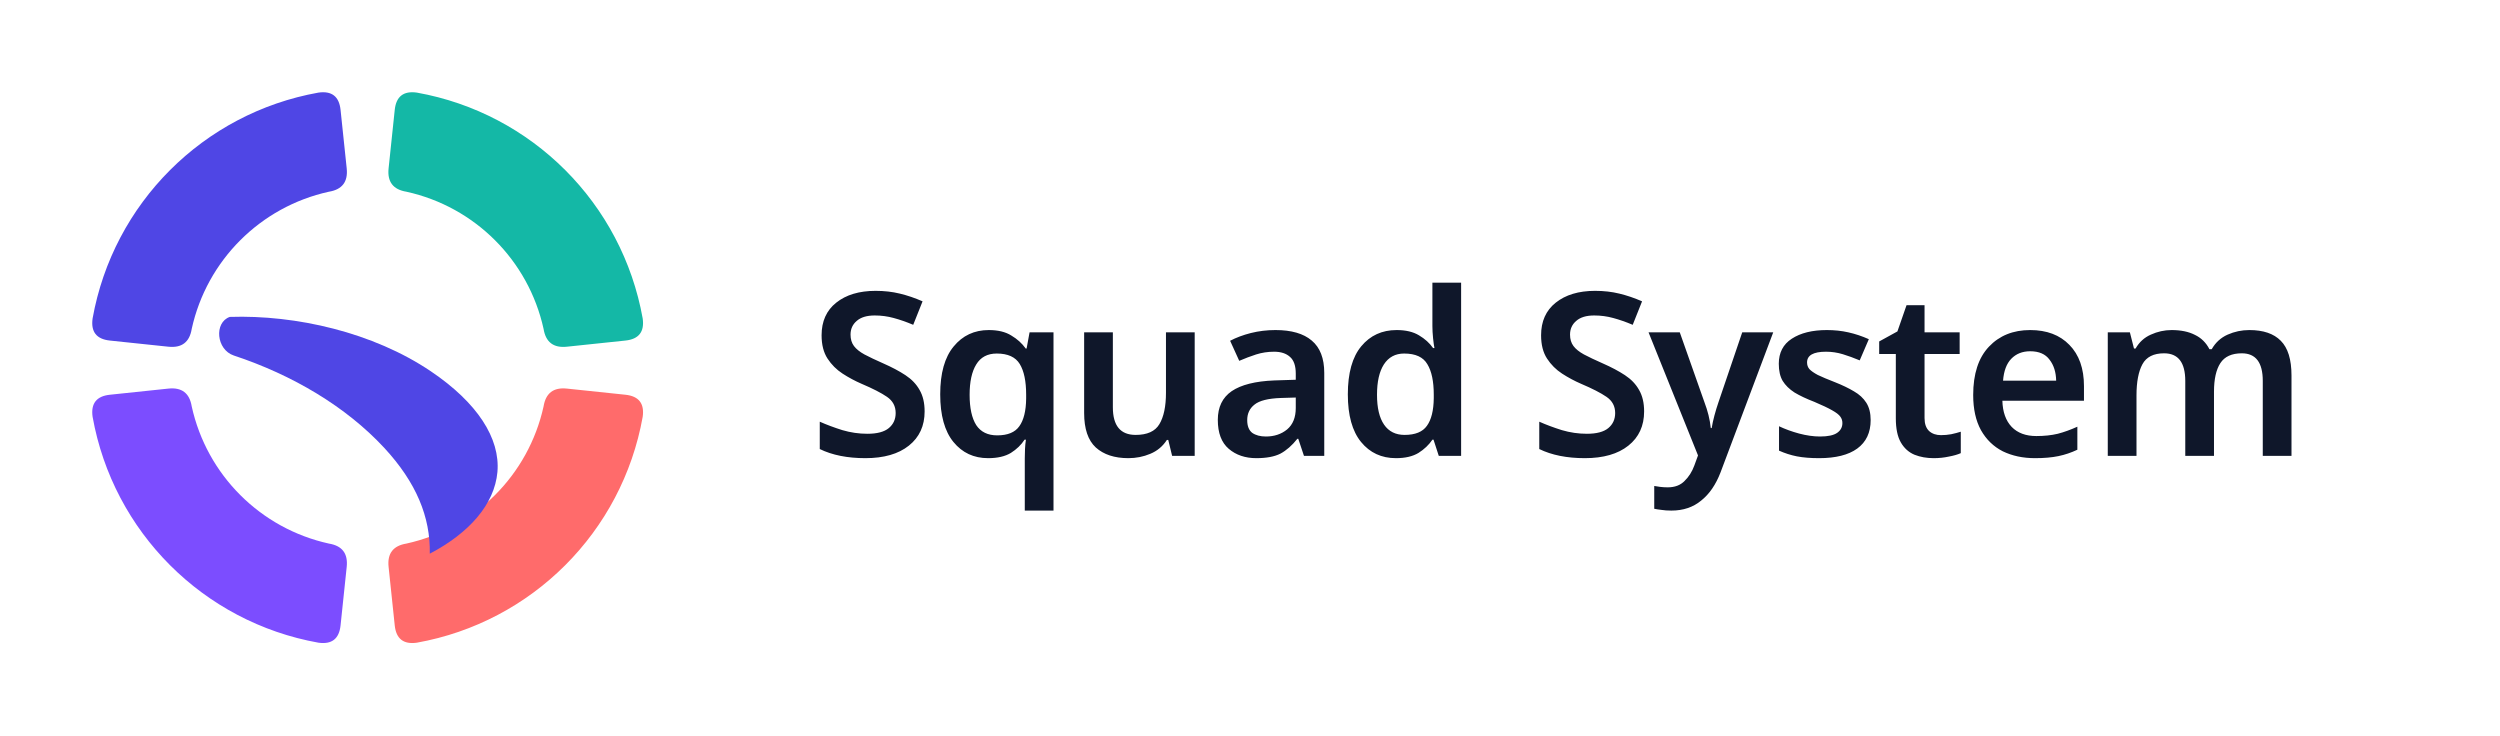
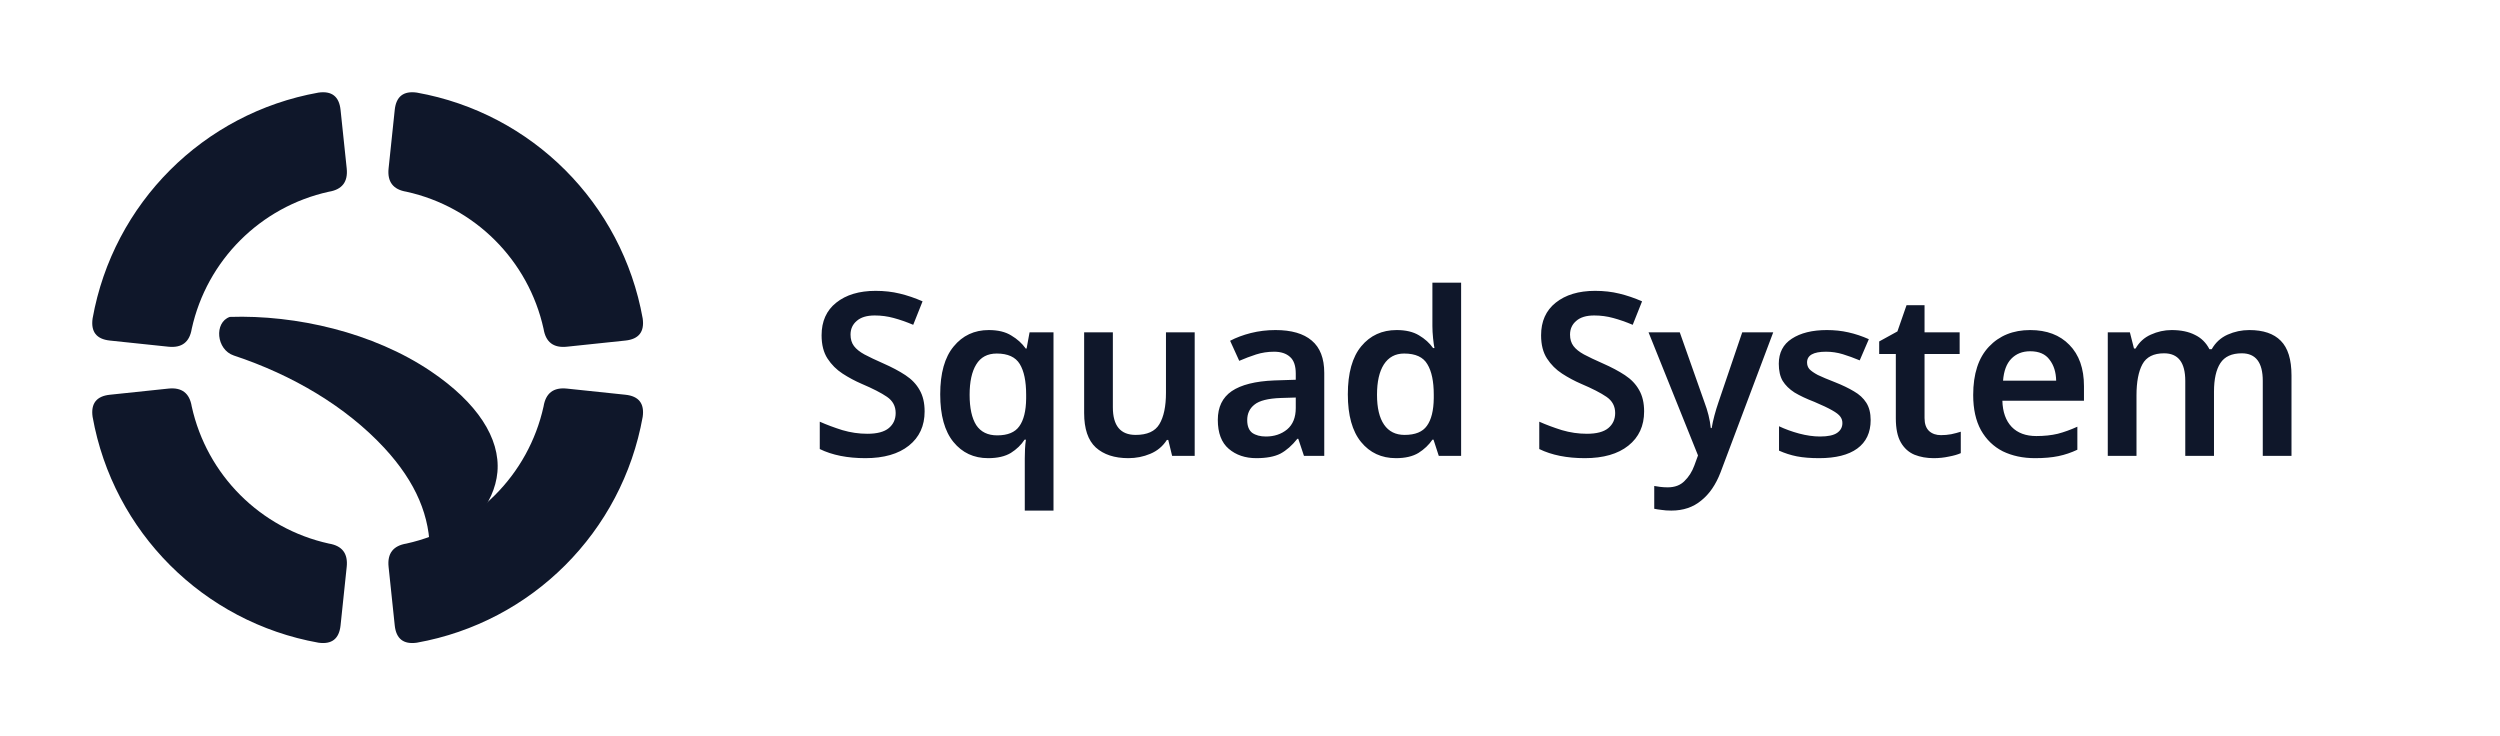
<svg xmlns="http://www.w3.org/2000/svg" viewBox="0 0 680 200" role="img" aria-label="Squad System" version="1.1" id="svg1">
  <defs id="defs1" />
  <g id="g1">
-     <path id="segment-blue" d="M 25.189 86.612 A 76 76 0 0 1 86.612 25.189 Q 92.056 24.416 92.631 29.886 L 94.303 45.799 Q 94.878 51.268 89.452 52.149 A 49 49 0 0 0 52.149 89.452 Q 51.268 94.878 45.799 94.303 L 29.886 92.631 Q 24.416 92.056 25.189 86.612 Z" fill="#4F46E5" />
-     <path id="segment-teal" d="M 113.388 25.189 A 76 76 0 0 1 174.811 86.612 Q 175.584 92.056 170.114 92.631 L 154.201 94.303 Q 148.732 94.878 147.851 89.452 A 49 49 0 0 0 110.548 52.149 Q 105.122 51.268 105.697 45.799 L 107.369 29.886 Q 107.944 24.416 113.388 25.189 Z" fill="#14B8A6" />
-     <path id="segment-coral" d="M 174.811 113.388 A 76 76 0 0 1 113.388 174.811 Q 107.944 175.584 107.369 170.114 L 105.697 154.201 Q 105.122 148.732 110.548 147.851 A 49 49 0 0 0 147.851 110.548 Q 148.732 105.122 154.201 105.697 L 170.114 107.369 Q 175.584 107.944 174.811 113.388 Z" fill="#FF6B6B" />
-     <path id="segment-violet" d="M 86.612 174.811 A 76 76 0 0 1 25.189 113.388 Q 24.416 107.944 29.886 107.369 L 45.799 105.697 Q 51.268 105.122 52.149 110.548 A 49 49 0 0 0 89.452 147.851 Q 94.878 148.732 94.303 154.201 L 92.631 170.114 Q 92.056 175.584 86.612 174.811 Z" fill="#7C4DFF" />
-     <path id="inner-s" d="M 62.5 86.2 C 80.5 85.6 101.5 90.4 117.2 101 C 129.8 109.5 136.1 119.2 135.3 128.4 C 134.5 137.2 127.6 145 116.9 150.6 C 117.1 140.6 113.2 131.2 104.5 121.8 C 94.1 110.6 79.6 102 63.6 96.7 C 58.8 95.1 58.2 87.7 62.5 86.2 Z" fill="#4F46E5" />
+     <path id="segment-blue" d="M 25.189 86.612 A 76 76 0 0 1 86.612 25.189 Q 92.056 24.416 92.631 29.886 L 94.303 45.799 Q 94.878 51.268 89.452 52.149 A 49 49 0 0 0 52.149 89.452 Q 51.268 94.878 45.799 94.303 L 29.886 92.631 Q 24.416 92.056 25.189 86.612 Z" fill="#0F172A" />
+     <path id="segment-teal" d="M 113.388 25.189 A 76 76 0 0 1 174.811 86.612 Q 175.584 92.056 170.114 92.631 L 154.201 94.303 Q 148.732 94.878 147.851 89.452 A 49 49 0 0 0 110.548 52.149 Q 105.122 51.268 105.697 45.799 L 107.369 29.886 Q 107.944 24.416 113.388 25.189 Z" fill="#0F172A" />
+     <path id="segment-coral" d="M 174.811 113.388 A 76 76 0 0 1 113.388 174.811 Q 107.944 175.584 107.369 170.114 L 105.697 154.201 Q 105.122 148.732 110.548 147.851 A 49 49 0 0 0 147.851 110.548 Q 148.732 105.122 154.201 105.697 L 170.114 107.369 Q 175.584 107.944 174.811 113.388 Z" fill="#0F172A" />
+     <path id="segment-violet" d="M 86.612 174.811 A 76 76 0 0 1 25.189 113.388 Q 24.416 107.944 29.886 107.369 L 45.799 105.697 Q 51.268 105.122 52.149 110.548 A 49 49 0 0 0 89.452 147.851 Q 94.878 148.732 94.303 154.201 L 92.631 170.114 Q 92.056 175.584 86.612 174.811 Z" fill="#0F172A" />
+     <path id="inner-s" d="M 62.5 86.2 C 80.5 85.6 101.5 90.4 117.2 101 C 129.8 109.5 136.1 119.2 135.3 128.4 C 134.5 137.2 127.6 145 116.9 150.6 C 117.1 140.6 113.2 131.2 104.5 121.8 C 94.1 110.6 79.6 102 63.6 96.7 C 58.8 95.1 58.2 87.7 62.5 86.2 Z" fill="#0F172A" />
  </g>
  <path d="m 251.496,111.91 q 0,5.89 -4.278,9.3 -4.278,3.41 -11.842,3.41 -7.316,0 -12.4,-2.48 v -7.44 q 2.79,1.24 6.138,2.294 3.348,0.992 6.82,0.992 3.968,0 5.828,-1.55 1.86,-1.55 1.86,-4.092 0,-2.79 -2.356,-4.402 -2.356,-1.612 -6.882,-3.534 -2.728,-1.178 -5.208,-2.79 -2.48,-1.612 -4.092,-4.092 -1.612,-2.48 -1.612,-6.324 0,-5.704 3.968,-8.866 4.03,-3.224 10.726,-3.224 3.534,0 6.572,0.744 3.1,0.744 6.2,2.108 l -2.542,6.386 q -2.79,-1.178 -5.332,-1.86 -2.48,-0.682 -5.146,-0.682 -3.224,0 -4.898,1.488 -1.674,1.426 -1.674,3.72 0,1.86 0.93,3.1 0.93,1.24 2.852,2.294 1.984,1.054 5.084,2.418 3.534,1.55 6.076,3.224 2.542,1.674 3.844,4.03 1.364,2.356 1.364,5.828 z m 27.244,12.772 q 0,-1.178 0.062,-2.542 0.062,-1.364 0.248,-2.542 h -0.372 q -1.364,2.108 -3.72,3.596 -2.356,1.426 -6.2,1.426 -5.828,0 -9.424,-4.402 -3.596,-4.402 -3.596,-12.958 0,-8.618 3.658,-13.02 3.658,-4.464 9.548,-4.464 3.782,0 6.138,1.488 2.418,1.426 3.906,3.534 h 0.248 l 0.806,-4.402 h 6.51 v 48.484 h -7.812 z m -7.502,-6.262 q 4.278,0 6.014,-2.48 1.798,-2.48 1.86,-7.502 v -1.116 q 0,-5.456 -1.736,-8.308 -1.736,-2.852 -6.262,-2.852 -3.782,0 -5.58,2.976 -1.798,2.914 -1.798,8.246 0,5.394 1.798,8.246 1.86,2.79 5.704,2.79 z M 324.956,90.396 V 124 h -6.138 l -1.054,-4.34 h -0.372 q -1.674,2.604 -4.526,3.782 -2.79,1.178 -5.952,1.178 -5.642,0 -8.866,-2.914 -3.162,-2.914 -3.162,-9.362 V 90.396 h 7.812 v 20.398 q 0,7.502 6.2,7.502 4.712,0 6.448,-2.914 1.798,-2.976 1.798,-8.556 v -16.43 z m 21.974,-0.62 q 6.51,0 9.858,2.852 3.41,2.852 3.41,8.804 V 124 h -5.518 l -1.55,-4.65 h -0.248 q -2.17,2.728 -4.588,4.03 -2.418,1.24 -6.572,1.24 -4.526,0 -7.502,-2.542 -2.976,-2.542 -2.976,-7.874 0,-5.208 3.782,-7.812 3.844,-2.604 11.594,-2.914 l 5.828,-0.186 v -1.674 q 0,-3.162 -1.55,-4.526 -1.55,-1.426 -4.34,-1.426 -2.542,0 -4.898,0.744 -2.294,0.744 -4.588,1.736 l -2.48,-5.456 q 2.48,-1.302 5.642,-2.108 3.224,-0.806 6.696,-0.806 z m 1.426,18.476 q -5.146,0.186 -7.13,1.798 -1.984,1.55 -1.984,4.216 0,2.418 1.364,3.472 1.426,0.992 3.72,0.992 3.41,0 5.766,-1.922 2.356,-1.984 2.356,-5.828 v -2.852 z m 31.336,16.368 q -5.89,0 -9.486,-4.402 -3.596,-4.402 -3.596,-12.958 0,-8.68 3.658,-13.082 3.658,-4.402 9.61,-4.402 3.72,0 6.076,1.426 2.418,1.426 3.844,3.472 h 0.372 q -0.186,-0.868 -0.372,-2.666 -0.186,-1.798 -0.186,-3.348 V 76.88 h 7.812 V 124 h -6.076 l -1.426,-4.402 h -0.31 q -1.426,2.108 -3.782,3.596 -2.356,1.426 -6.138,1.426 z m 2.356,-6.324 q 4.34,0 6.076,-2.48 1.798,-2.48 1.86,-7.502 v -0.992 q 0,-5.394 -1.736,-8.246 -1.674,-2.914 -6.324,-2.914 -3.596,0 -5.518,2.976 -1.86,2.914 -1.86,8.246 0,5.332 1.922,8.122 1.922,2.79 5.58,2.79 z m 65.152,-6.386 q 0,5.89 -4.278,9.3 -4.278,3.41 -11.842,3.41 -7.316,0 -12.4,-2.48 v -7.44 q 2.79,1.24 6.138,2.294 3.348,0.992 6.82,0.992 3.968,0 5.828,-1.55 1.86,-1.55 1.86,-4.092 0,-2.79 -2.356,-4.402 -2.356,-1.612 -6.882,-3.534 -2.728,-1.178 -5.208,-2.79 -2.48,-1.612 -4.092,-4.092 -1.612,-2.48 -1.612,-6.324 0,-5.704 3.968,-8.866 4.03,-3.224 10.726,-3.224 3.534,0 6.572,0.744 3.1,0.744 6.2,2.108 l -2.542,6.386 q -2.79,-1.178 -5.332,-1.86 -2.48,-0.682 -5.146,-0.682 -3.224,0 -4.898,1.488 -1.674,1.426 -1.674,3.72 0,1.86 0.93,3.1 0.93,1.24 2.852,2.294 1.984,1.054 5.084,2.418 3.534,1.55 6.076,3.224 2.542,1.674 3.844,4.03 1.364,2.356 1.364,5.828 z m 1.204,-21.514 h 8.494 l 6.696,18.972 q 0.682,1.798 1.116,3.534 0.434,1.736 0.62,3.534 h 0.248 q 0.248,-1.55 0.744,-3.41 0.496,-1.86 1.116,-3.658 l 6.448,-18.972 h 8.432 l -14.322,38.068 q -1.922,5.022 -5.27,7.688 -3.286,2.728 -8.122,2.728 -1.55,0 -2.666,-0.186 -1.116,-0.124 -1.984,-0.31 v -6.2 q 0.682,0.124 1.612,0.248 0.992,0.124 2.046,0.124 2.914,0 4.588,-1.736 1.736,-1.674 2.666,-4.216 l 0.992,-2.728 z m 60.414,23.87 q 0,5.084 -3.658,7.75 -3.596,2.604 -10.354,2.604 -3.534,0 -6.076,-0.496 -2.48,-0.496 -4.836,-1.55 v -6.634 q 2.48,1.178 5.456,1.984 3.038,0.806 5.704,0.806 3.224,0 4.65,-0.992 1.426,-0.992 1.426,-2.666 0,-0.992 -0.558,-1.736 -0.558,-0.806 -2.232,-1.736 -1.612,-0.93 -4.836,-2.294 -3.224,-1.24 -5.394,-2.542 -2.108,-1.364 -3.224,-3.162 -1.054,-1.798 -1.054,-4.65 0,-4.526 3.534,-6.82 3.596,-2.356 9.548,-2.356 3.1,0 5.828,0.62 2.79,0.62 5.58,1.86 l -2.48,5.766 q -2.356,-0.992 -4.588,-1.674 -2.232,-0.682 -4.588,-0.682 -5.146,0 -5.146,2.914 0,1.054 0.62,1.798 0.682,0.744 2.294,1.612 1.674,0.806 4.712,1.984 2.976,1.178 5.146,2.48 2.17,1.24 3.348,3.1 1.178,1.86 1.178,4.712 z m 19.122,4.092 q 1.426,0 2.79,-0.248 1.426,-0.31 2.604,-0.682 v 5.828 q -1.24,0.558 -3.224,0.93 -1.984,0.434 -4.154,0.434 -2.852,0 -5.208,-0.93 -2.356,-0.992 -3.72,-3.348 -1.364,-2.356 -1.364,-6.572 V 96.286 h -4.526 v -3.41 l 4.96,-2.728 2.48,-7.13 h 4.898 v 7.378 h 9.548 v 5.89 h -9.548 v 17.422 q 0,2.356 1.24,3.534 1.24,1.116 3.224,1.116 z m 24.268,-28.582 q 6.758,0 10.664,4.03 3.968,4.03 3.968,11.222 v 3.968 h -22.196 q 0.124,4.588 2.542,7.13 2.418,2.48 6.696,2.48 3.224,0 5.828,-0.62 2.604,-0.682 5.332,-1.922 v 6.262 q -2.48,1.178 -5.146,1.736 -2.666,0.558 -6.386,0.558 -4.898,0 -8.742,-1.86 -3.782,-1.922 -5.952,-5.766 -2.108,-3.844 -2.108,-9.548 0,-8.618 4.278,-13.144 4.278,-4.526 11.222,-4.526 z m 0,5.766 q -3.162,0 -5.146,2.046 -1.922,1.984 -2.232,5.952 h 14.446 q -0.062,-3.472 -1.798,-5.704 -1.674,-2.294 -5.27,-2.294 z m 59.608,-5.766 q 5.704,0 8.556,2.914 2.914,2.914 2.914,9.424 V 124 h -7.812 v -20.398 q 0,-7.502 -5.704,-7.502 -4.092,0 -5.828,2.666 -1.736,2.666 -1.736,7.75 V 124 h -7.812 v -20.398 q 0,-7.502 -5.766,-7.502 -4.278,0 -5.89,2.976 -1.612,2.976 -1.612,8.494 V 124 h -7.812 V 90.396 h 6.014 l 1.116,4.402 h 0.434 q 1.488,-2.604 4.154,-3.782 2.728,-1.24 5.642,-1.24 3.782,0 6.324,1.302 2.604,1.24 3.968,3.906 h 0.62 q 1.55,-2.728 4.34,-3.968 2.79,-1.24 5.89,-1.24 z" id="text1" style="font-weight:600;font-size:62px;font-family:'Plus Jakarta Sans', sans-serif;letter-spacing:-1.4;fill:#0f172a" aria-label="Squad System" />
</svg>
